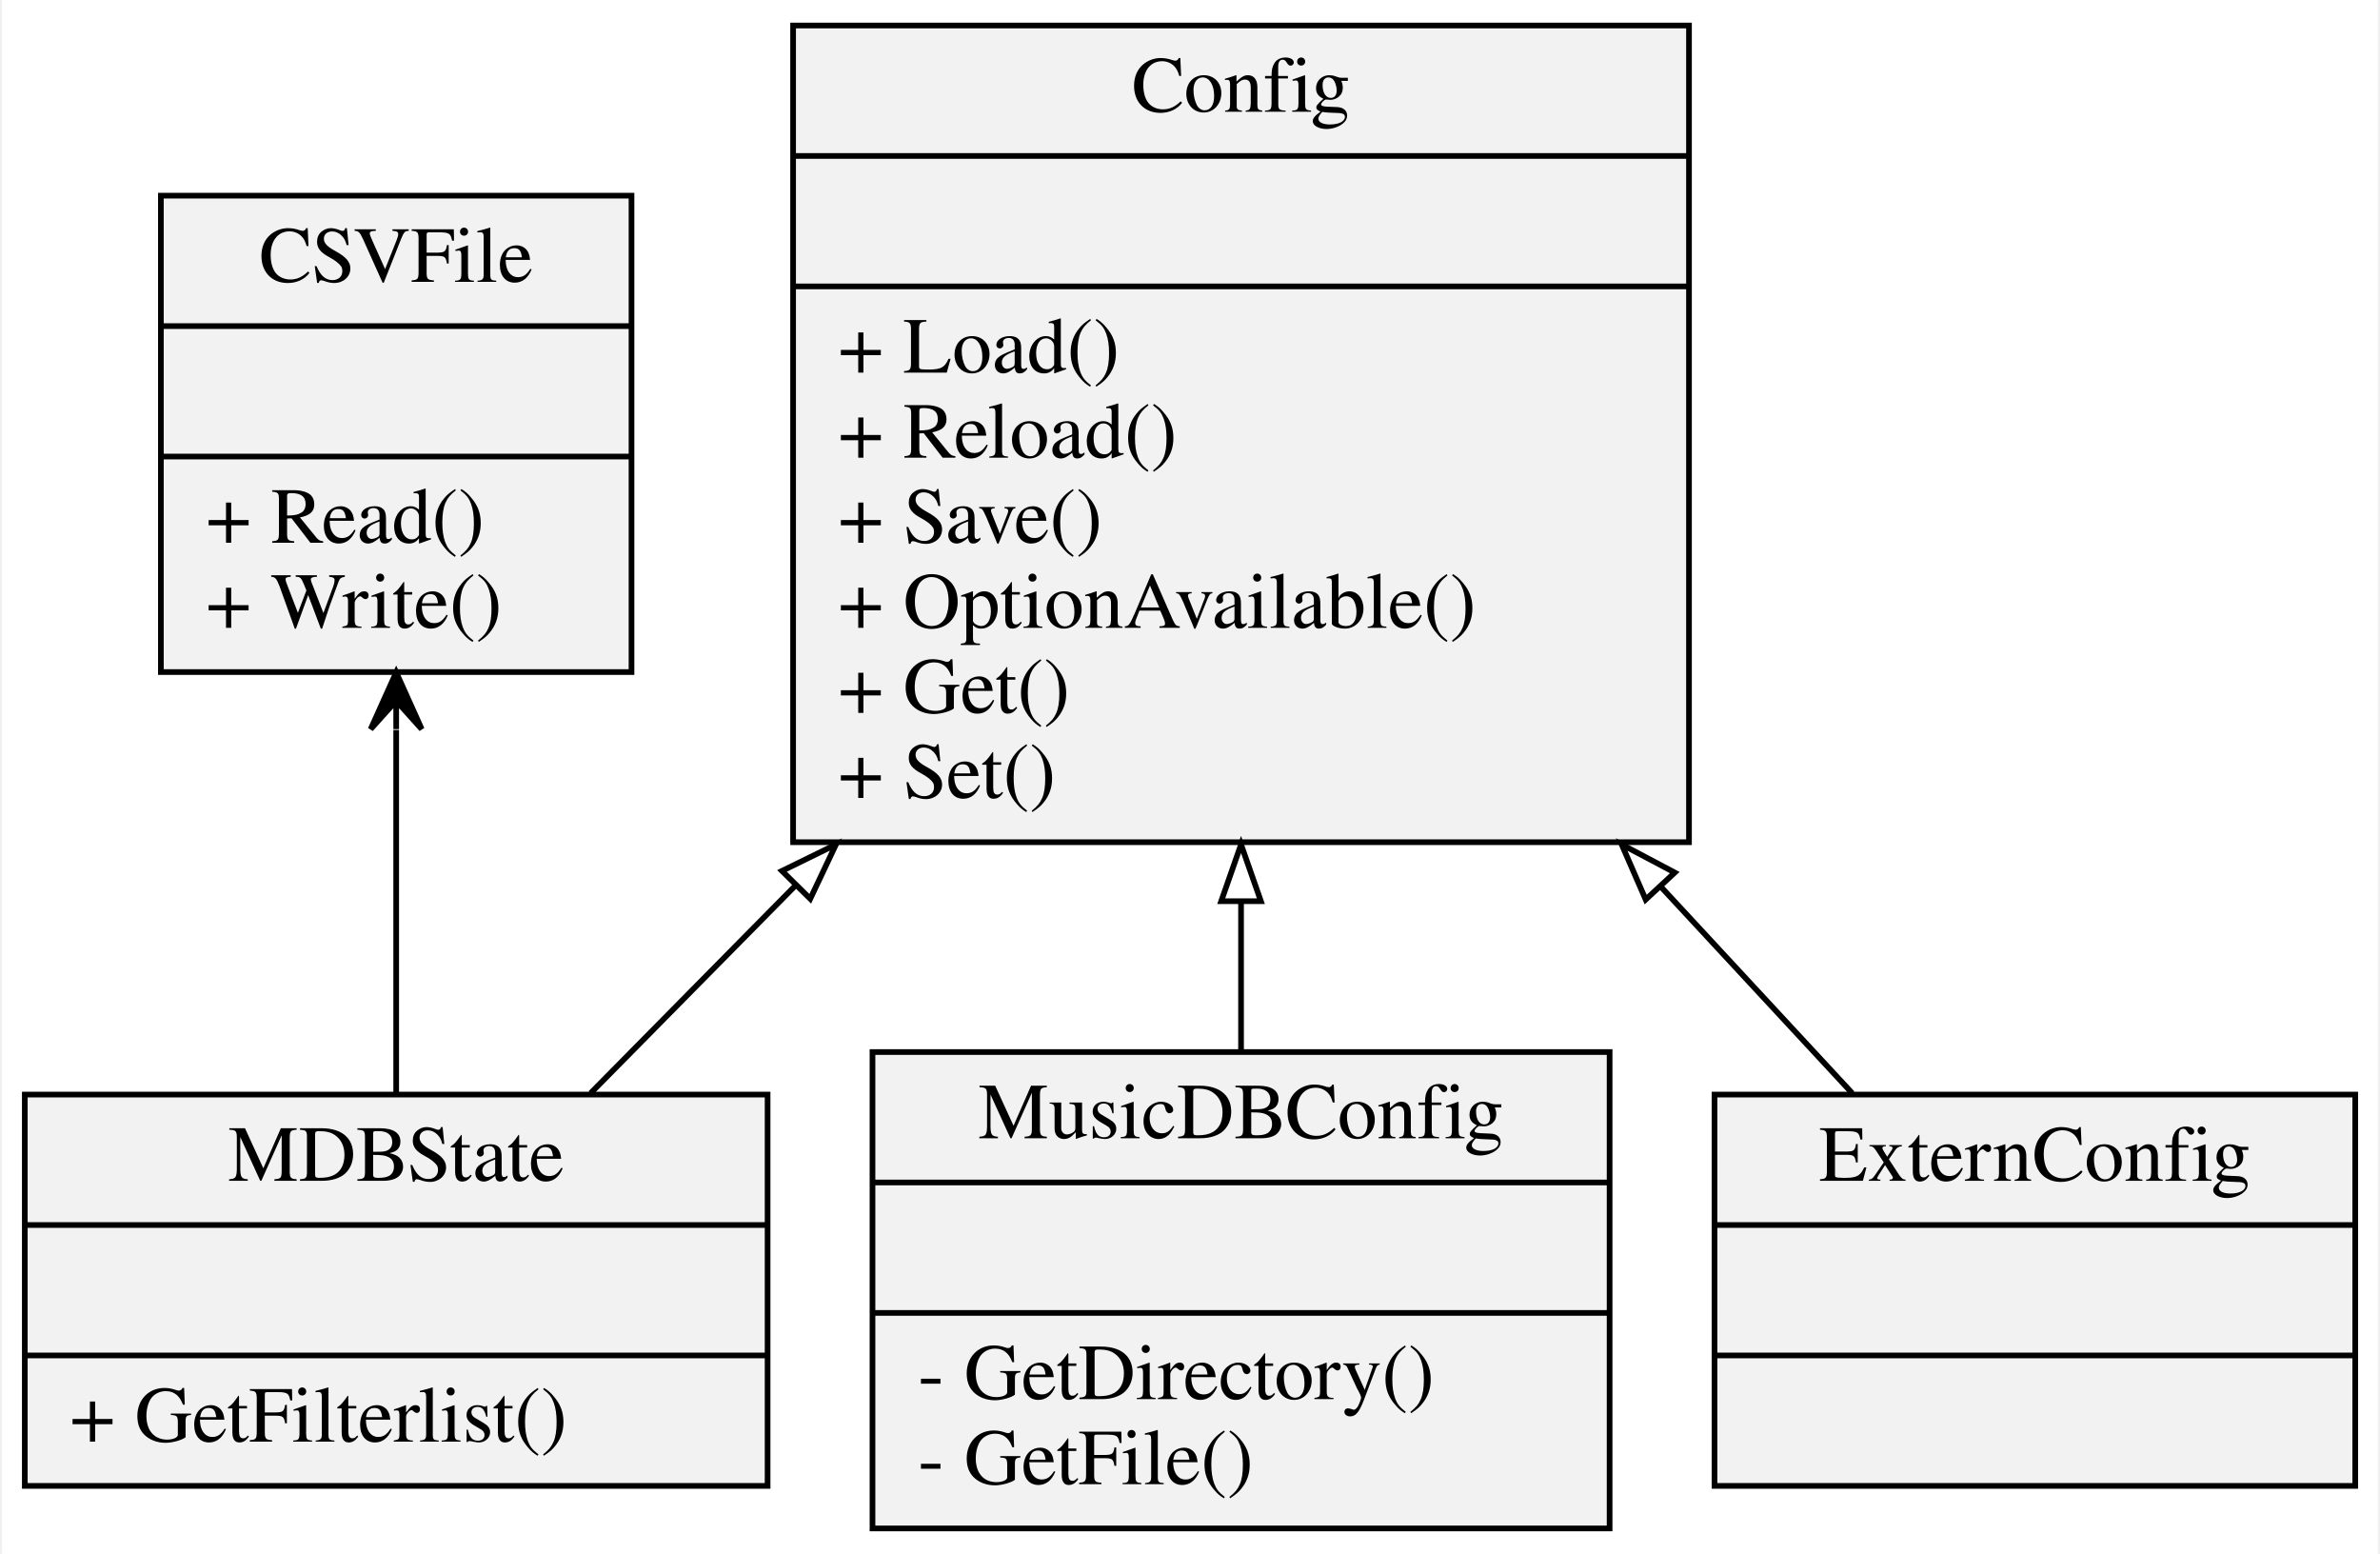
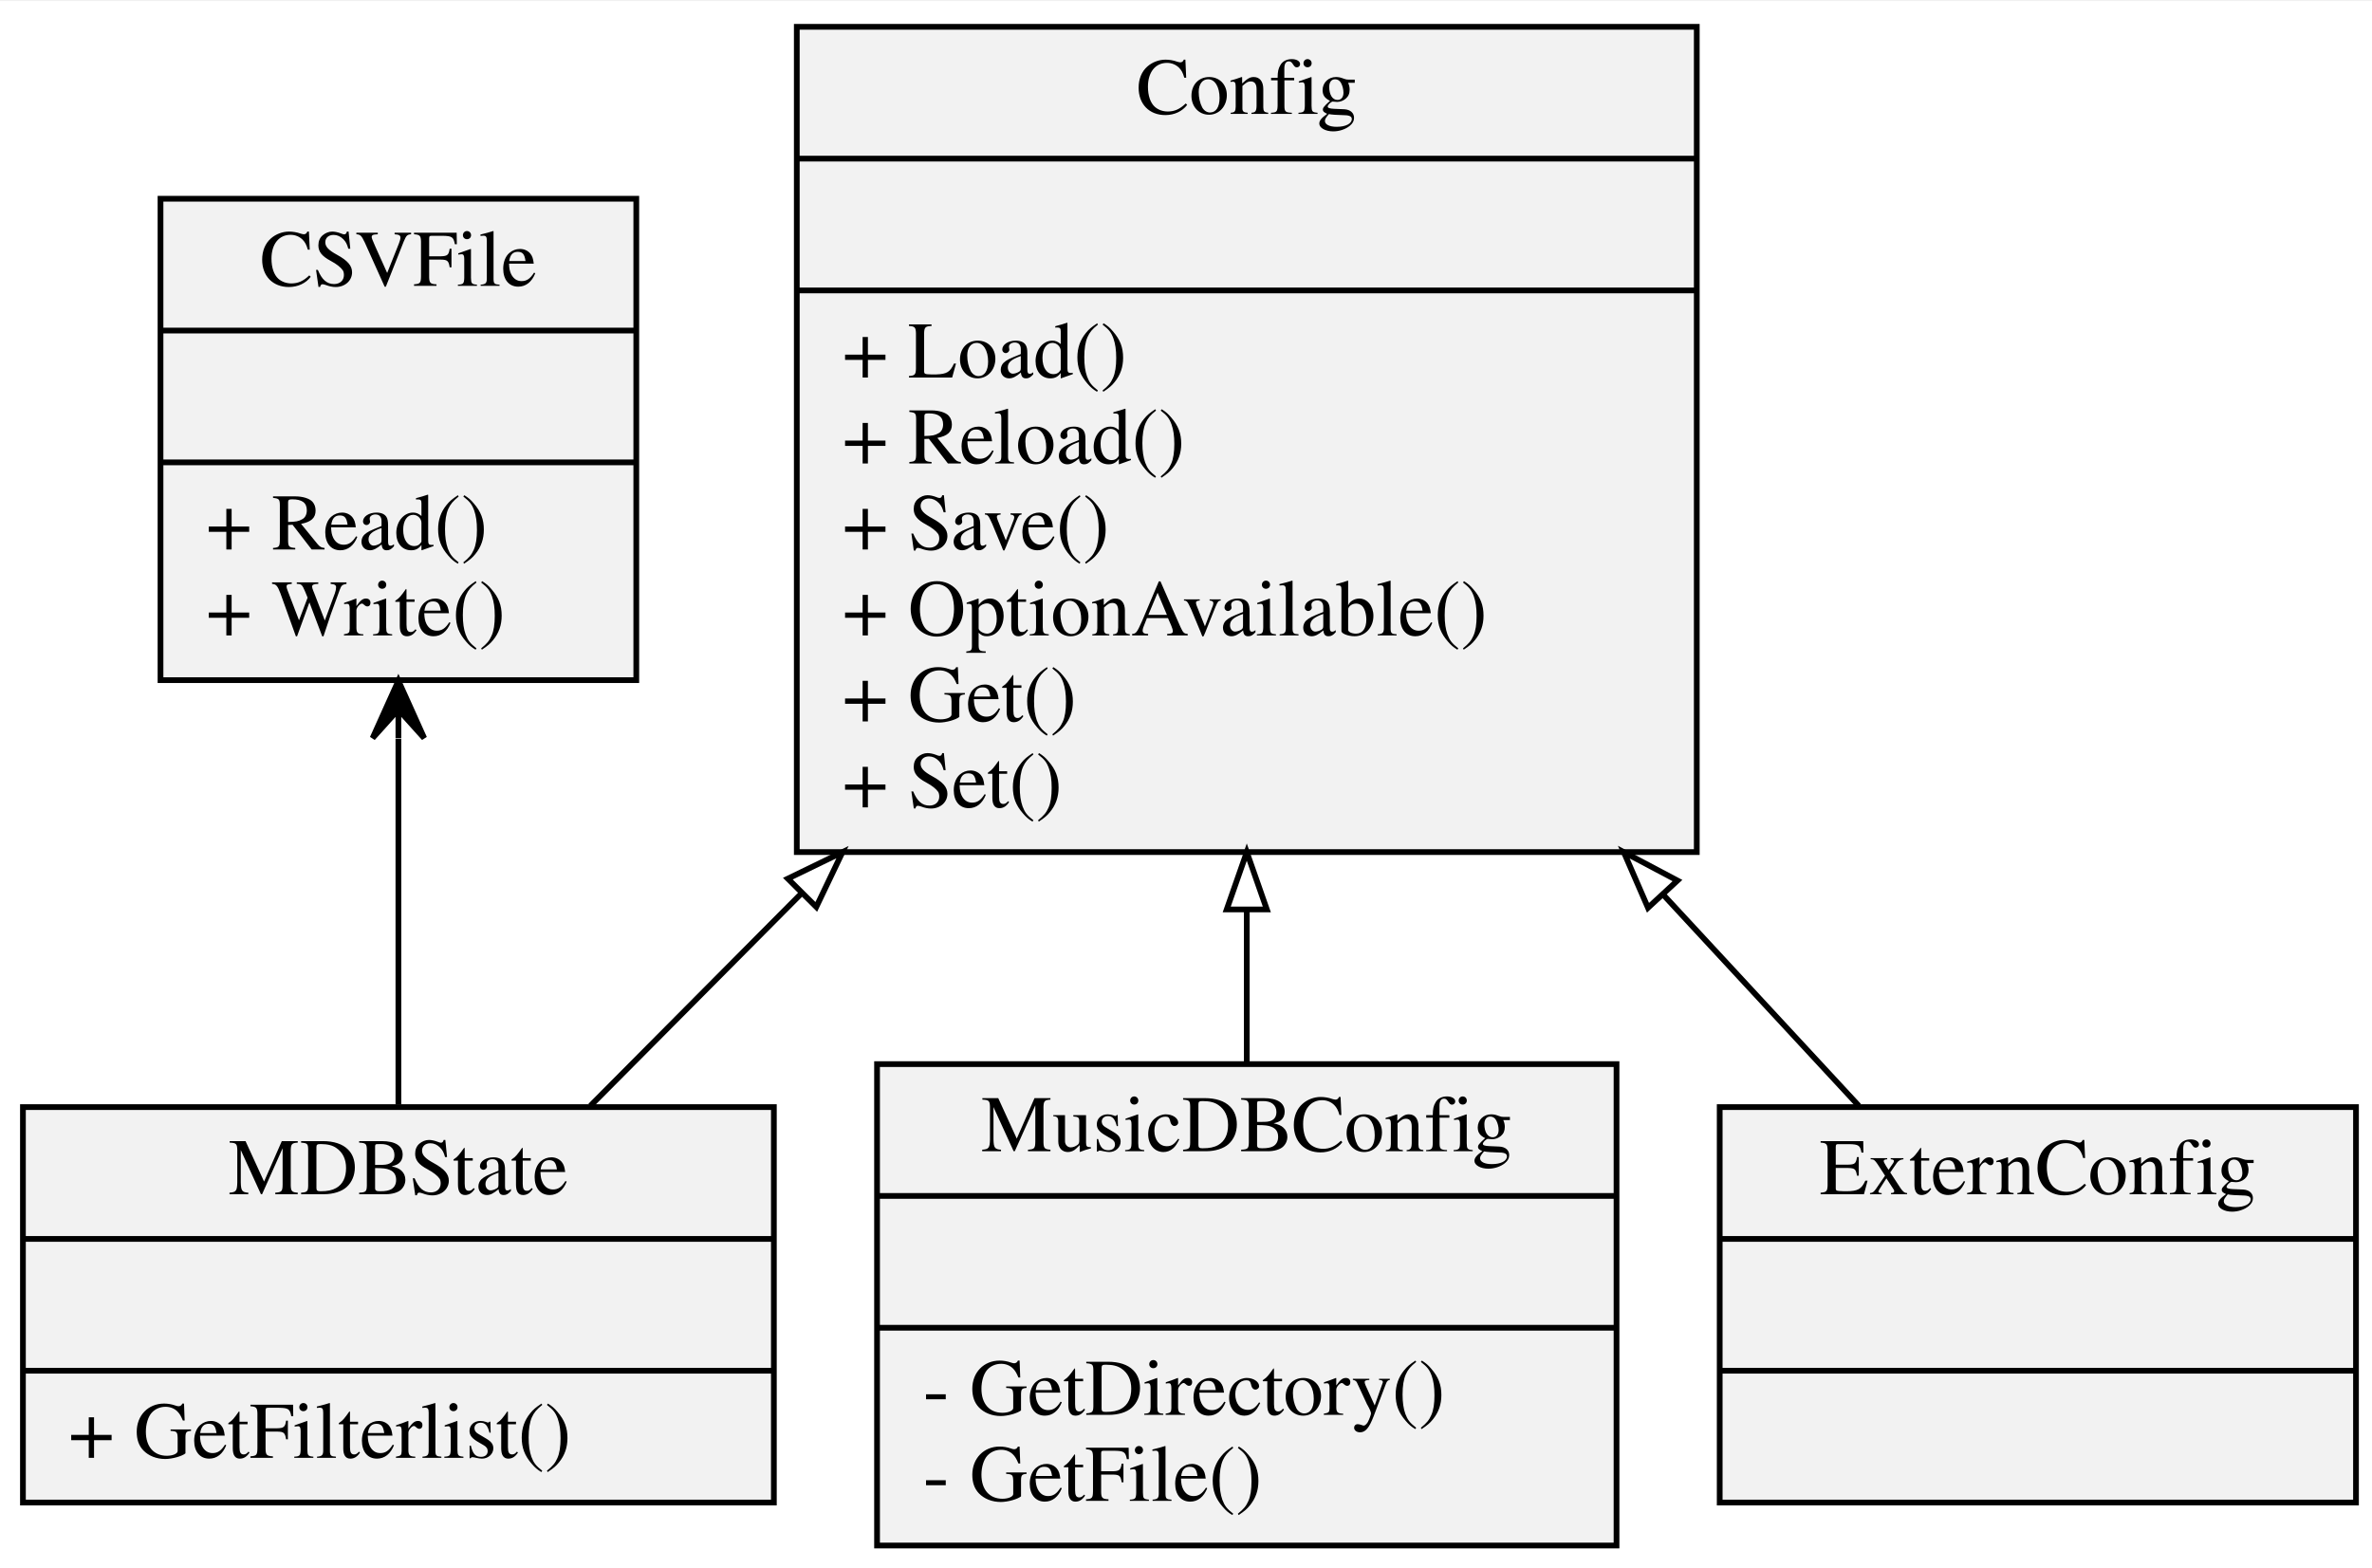
- <svg xmlns="http://www.w3.org/2000/svg" width="360pt" height="235pt" viewBox="0.00 0.00 360.00 235.42">
-   <g id="graph0" class="graph" transform="scale(.8592 .8592) rotate(0) translate(4 270)">
-     <polygon fill="#ffffff" stroke="transparent" points="-4,4 -4,-270 415,-270 415,4 -4,4" />
+ <svg xmlns="http://www.w3.org/2000/svg" width="360pt" height="238pt" viewBox="0.00 0.00 360.00 237.69">
+   <g id="graph0" class="graph" transform="scale(0.87 0.87) rotate(0) translate(4 270)">
+     <polygon fill="white" stroke="transparent" points="-4,4 -4,-270 411,-270 411,4 -4,4" />
    <g id="node1" class="node">
-       <polygon fill="#f2f2f2" stroke="#000000" points="24,-151.5 24,-235.5 107,-235.5 107,-151.5 24,-151.5" />
-       <text text-anchor="middle" x="65.5" y="-220.3" font-family="Times,serif" font-size="14.00" fill="#000000">CSVFile</text>
-       <polyline fill="none" stroke="#000000" points="24,-212.5 107,-212.5 " />
-       <text text-anchor="middle" x="65.5" y="-197.3" font-family="Times,serif" font-size="14.00" fill="#000000"> </text>
-       <polyline fill="none" stroke="#000000" points="24,-189.5 107,-189.5 " />
-       <text text-anchor="start" x="32" y="-174.3" font-family="Times,serif" font-size="14.00" fill="#000000">+ Read()</text>
-       <text text-anchor="start" x="32" y="-159.3" font-family="Times,serif" font-size="14.00" fill="#000000">+ Write()</text>
+       <polygon fill="#f2f2f2" stroke="black" points="24,-151.5 24,-235.5 107,-235.5 107,-151.5 24,-151.5" />
+       <text text-anchor="middle" x="65.5" y="-220.3" font-family="Times,serif" font-size="14.00">CSVFile</text>
+       <polyline fill="none" stroke="black" points="24,-212.5 107,-212.5 " />
+       <text text-anchor="middle" x="65.5" y="-197.3" font-family="Times,serif" font-size="14.00"> </text>
+       <polyline fill="none" stroke="black" points="24,-189.5 107,-189.5 " />
+       <text text-anchor="start" x="32" y="-174.3" font-family="Times,serif" font-size="14.00">+ Read()</text>
+       <text text-anchor="start" x="32" y="-159.3" font-family="Times,serif" font-size="14.00">+ Write()</text>
    </g>
    <g id="node5" class="node">
-       <polygon fill="#f2f2f2" stroke="#000000" points="0,-8 0,-77 131,-77 131,-8 0,-8" />
-       <text text-anchor="middle" x="65.5" y="-61.8" font-family="Times,serif" font-size="14.00" fill="#000000">MDBState</text>
-       <polyline fill="none" stroke="#000000" points="0,-54 131,-54 " />
-       <text text-anchor="middle" x="65.5" y="-38.8" font-family="Times,serif" font-size="14.00" fill="#000000"> </text>
-       <polyline fill="none" stroke="#000000" points="0,-31 131,-31 " />
-       <text text-anchor="start" x="8" y="-15.8" font-family="Times,serif" font-size="14.00" fill="#000000">+ GetFilterlist()</text>
+       <polygon fill="#f2f2f2" stroke="black" points="0,-8 0,-77 131,-77 131,-8 0,-8" />
+       <text text-anchor="middle" x="65.5" y="-61.8" font-family="Times,serif" font-size="14.00">MDBState</text>
+       <polyline fill="none" stroke="black" points="0,-54 131,-54 " />
+       <text text-anchor="middle" x="65.5" y="-38.8" font-family="Times,serif" font-size="14.00"> </text>
+       <polyline fill="none" stroke="black" points="0,-31 131,-31 " />
+       <text text-anchor="start" x="8" y="-15.8" font-family="Times,serif" font-size="14.00">+ GetFilterlist()</text>
    </g>
    <g id="edge4" class="edge">
-       <path fill="none" stroke="#000000" d="M65.5,-141.287C65.5,-120.096 65.5,-96.193 65.5,-77.208" />
-       <polygon fill="#000000" stroke="#000000" points="65.5,-151.438 61,-141.438 65.5,-146.438 65.5,-141.438 65.5,-141.438 65.5,-141.438 65.5,-146.438 70,-141.438 65.5,-151.438 65.5,-151.438" />
+       <path fill="none" stroke="black" d="M65.5,-141.29C65.5,-120.19 65.5,-96.31 65.5,-77.44" />
+       <polygon fill="black" stroke="black" points="65.5,-151.39 61,-141.39 65.5,-146.39 65.5,-141.39 65.5,-141.39 65.5,-141.39 65.5,-146.39 70,-141.39 65.5,-151.39 65.5,-151.39" />
    </g>
    <g id="node2" class="node">
-       <polygon fill="#f2f2f2" stroke="#000000" points="135.5,-121.5 135.5,-265.5 293.5,-265.5 293.5,-121.5 135.5,-121.5" />
-       <text text-anchor="middle" x="214.5" y="-250.3" font-family="Times,serif" font-size="14.00" fill="#000000">Config</text>
-       <polyline fill="none" stroke="#000000" points="135.5,-242.5 293.5,-242.5 " />
-       <text text-anchor="middle" x="214.5" y="-227.3" font-family="Times,serif" font-size="14.00" fill="#000000"> </text>
-       <polyline fill="none" stroke="#000000" points="135.5,-219.5 293.5,-219.5 " />
-       <text text-anchor="start" x="143.5" y="-204.3" font-family="Times,serif" font-size="14.00" fill="#000000">+ Load()</text>
-       <text text-anchor="start" x="143.5" y="-189.3" font-family="Times,serif" font-size="14.00" fill="#000000">+ Reload()</text>
-       <text text-anchor="start" x="143.5" y="-174.3" font-family="Times,serif" font-size="14.00" fill="#000000">+ Save()</text>
-       <text text-anchor="start" x="143.5" y="-159.3" font-family="Times,serif" font-size="14.00" fill="#000000">+ OptionAvailable()</text>
-       <text text-anchor="start" x="143.5" y="-144.3" font-family="Times,serif" font-size="14.00" fill="#000000">+ Get()</text>
-       <text text-anchor="start" x="143.5" y="-129.3" font-family="Times,serif" font-size="14.00" fill="#000000">+ Set()</text>
+       <polygon fill="#f2f2f2" stroke="black" points="135,-121.5 135,-265.5 292,-265.5 292,-121.5 135,-121.5" />
+       <text text-anchor="middle" x="213.5" y="-250.3" font-family="Times,serif" font-size="14.00">Config</text>
+       <polyline fill="none" stroke="black" points="135,-242.5 292,-242.5 " />
+       <text text-anchor="middle" x="213.5" y="-227.3" font-family="Times,serif" font-size="14.00"> </text>
+       <polyline fill="none" stroke="black" points="135,-219.5 292,-219.5 " />
+       <text text-anchor="start" x="143" y="-204.3" font-family="Times,serif" font-size="14.00">+ Load()</text>
+       <text text-anchor="start" x="143" y="-189.3" font-family="Times,serif" font-size="14.00">+ Reload()</text>
+       <text text-anchor="start" x="143" y="-174.3" font-family="Times,serif" font-size="14.00">+ Save()</text>
+       <text text-anchor="start" x="143" y="-159.3" font-family="Times,serif" font-size="14.00">+ OptionAvailable()</text>
+       <text text-anchor="start" x="143" y="-144.3" font-family="Times,serif" font-size="14.00">+ Get()</text>
+       <text text-anchor="start" x="143" y="-129.3" font-family="Times,serif" font-size="14.00">+ Set()</text>
    </g>
    <g id="node3" class="node">
-       <polygon fill="#f2f2f2" stroke="#000000" points="149.5,-.5 149.5,-84.5 279.5,-84.5 279.5,-.5 149.5,-.5" />
-       <text text-anchor="middle" x="214.5" y="-69.3" font-family="Times,serif" font-size="14.00" fill="#000000">MusicDBConfig</text>
-       <polyline fill="none" stroke="#000000" points="149.5,-61.5 279.5,-61.5 " />
-       <text text-anchor="middle" x="214.5" y="-46.3" font-family="Times,serif" font-size="14.00" fill="#000000"> </text>
-       <polyline fill="none" stroke="#000000" points="149.5,-38.5 279.5,-38.5 " />
-       <text text-anchor="start" x="157.5" y="-23.3" font-family="Times,serif" font-size="14.00" fill="#000000">- GetDirectory()</text>
-       <text text-anchor="start" x="157.5" y="-8.3" font-family="Times,serif" font-size="14.00" fill="#000000">- GetFile()</text>
+       <polygon fill="#f2f2f2" stroke="black" points="149,-0.5 149,-84.5 278,-84.5 278,-0.5 149,-0.5" />
+       <text text-anchor="middle" x="213.5" y="-69.3" font-family="Times,serif" font-size="14.00">MusicDBConfig</text>
+       <polyline fill="none" stroke="black" points="149,-61.5 278,-61.5 " />
+       <text text-anchor="middle" x="213.5" y="-46.3" font-family="Times,serif" font-size="14.00"> </text>
+       <polyline fill="none" stroke="black" points="149,-38.5 278,-38.5 " />
+       <text text-anchor="start" x="157" y="-23.3" font-family="Times,serif" font-size="14.00">- GetDirectory()</text>
+       <text text-anchor="start" x="157" y="-8.3" font-family="Times,serif" font-size="14.00">- GetFile()</text>
    </g>
    <g id="edge1" class="edge">
-       <path fill="none" stroke="#000000" d="M214.5,-110.916C214.5,-101.925 214.5,-93.07 214.5,-84.866" />
-       <polygon fill="none" stroke="#000000" points="211,-111.096 214.5,-121.096 218,-111.096 211,-111.096" />
+       <path fill="none" stroke="black" d="M213.5,-111.46C213.5,-102.23 213.5,-93.14 213.5,-84.76" />
+       <polygon fill="none" stroke="black" points="210,-111.49 213.5,-121.49 217,-111.49 210,-111.49" />
    </g>
    <g id="node4" class="node">
-       <polygon fill="#f2f2f2" stroke="#000000" points="298,-8 298,-77 411,-77 411,-8 298,-8" />
-       <text text-anchor="middle" x="354.5" y="-61.8" font-family="Times,serif" font-size="14.00" fill="#000000">ExternConfig</text>
-       <polyline fill="none" stroke="#000000" points="298,-54 411,-54 " />
-       <text text-anchor="middle" x="354.5" y="-38.8" font-family="Times,serif" font-size="14.00" fill="#000000"> </text>
-       <polyline fill="none" stroke="#000000" points="298,-31 411,-31 " />
-       <text text-anchor="middle" x="354.5" y="-15.8" font-family="Times,serif" font-size="14.00" fill="#000000"> </text>
+       <polygon fill="#f2f2f2" stroke="black" points="296,-8 296,-77 407,-77 407,-8 296,-8" />
+       <text text-anchor="middle" x="351.5" y="-61.8" font-family="Times,serif" font-size="14.00">ExternConfig</text>
+       <polyline fill="none" stroke="black" points="296,-54 407,-54 " />
+       <text text-anchor="middle" x="351.5" y="-38.8" font-family="Times,serif" font-size="14.00"> </text>
+       <polyline fill="none" stroke="black" points="296,-31 407,-31 " />
+       <text text-anchor="middle" x="351.5" y="-15.8" font-family="Times,serif" font-size="14.00"> </text>
    </g>
    <g id="edge2" class="edge">
-       <path fill="none" stroke="#000000" d="M288.609,-113.568C300.45,-100.797 312.133,-88.196 322.297,-77.233" />
-       <polygon fill="none" stroke="#000000" points="285.862,-111.383 281.63,-121.096 290.995,-116.142 285.862,-111.383" />
+       <path fill="none" stroke="black" d="M286.31,-113.89C298.26,-100.98 310.06,-88.25 320.26,-77.23" />
+       <polygon fill="none" stroke="black" points="283.49,-111.78 279.27,-121.49 288.63,-116.53 283.49,-111.78" />
    </g>
    <g id="edge3" class="edge">
-       <path fill="none" stroke="#000000" d="M135.98,-113.926C123.258,-101.033 110.692,-88.298 99.773,-77.233" />
-       <polygon fill="none" stroke="#000000" points="133.54,-116.436 143.055,-121.096 138.522,-111.519 133.54,-116.436" />
+       <path fill="none" stroke="black" d="M135.77,-114.25C122.84,-101.22 110.05,-88.35 99,-77.23" />
+       <polygon fill="none" stroke="black" points="133.44,-116.86 142.97,-121.49 138.4,-111.93 133.44,-116.86" />
    </g>
  </g>
</svg>
